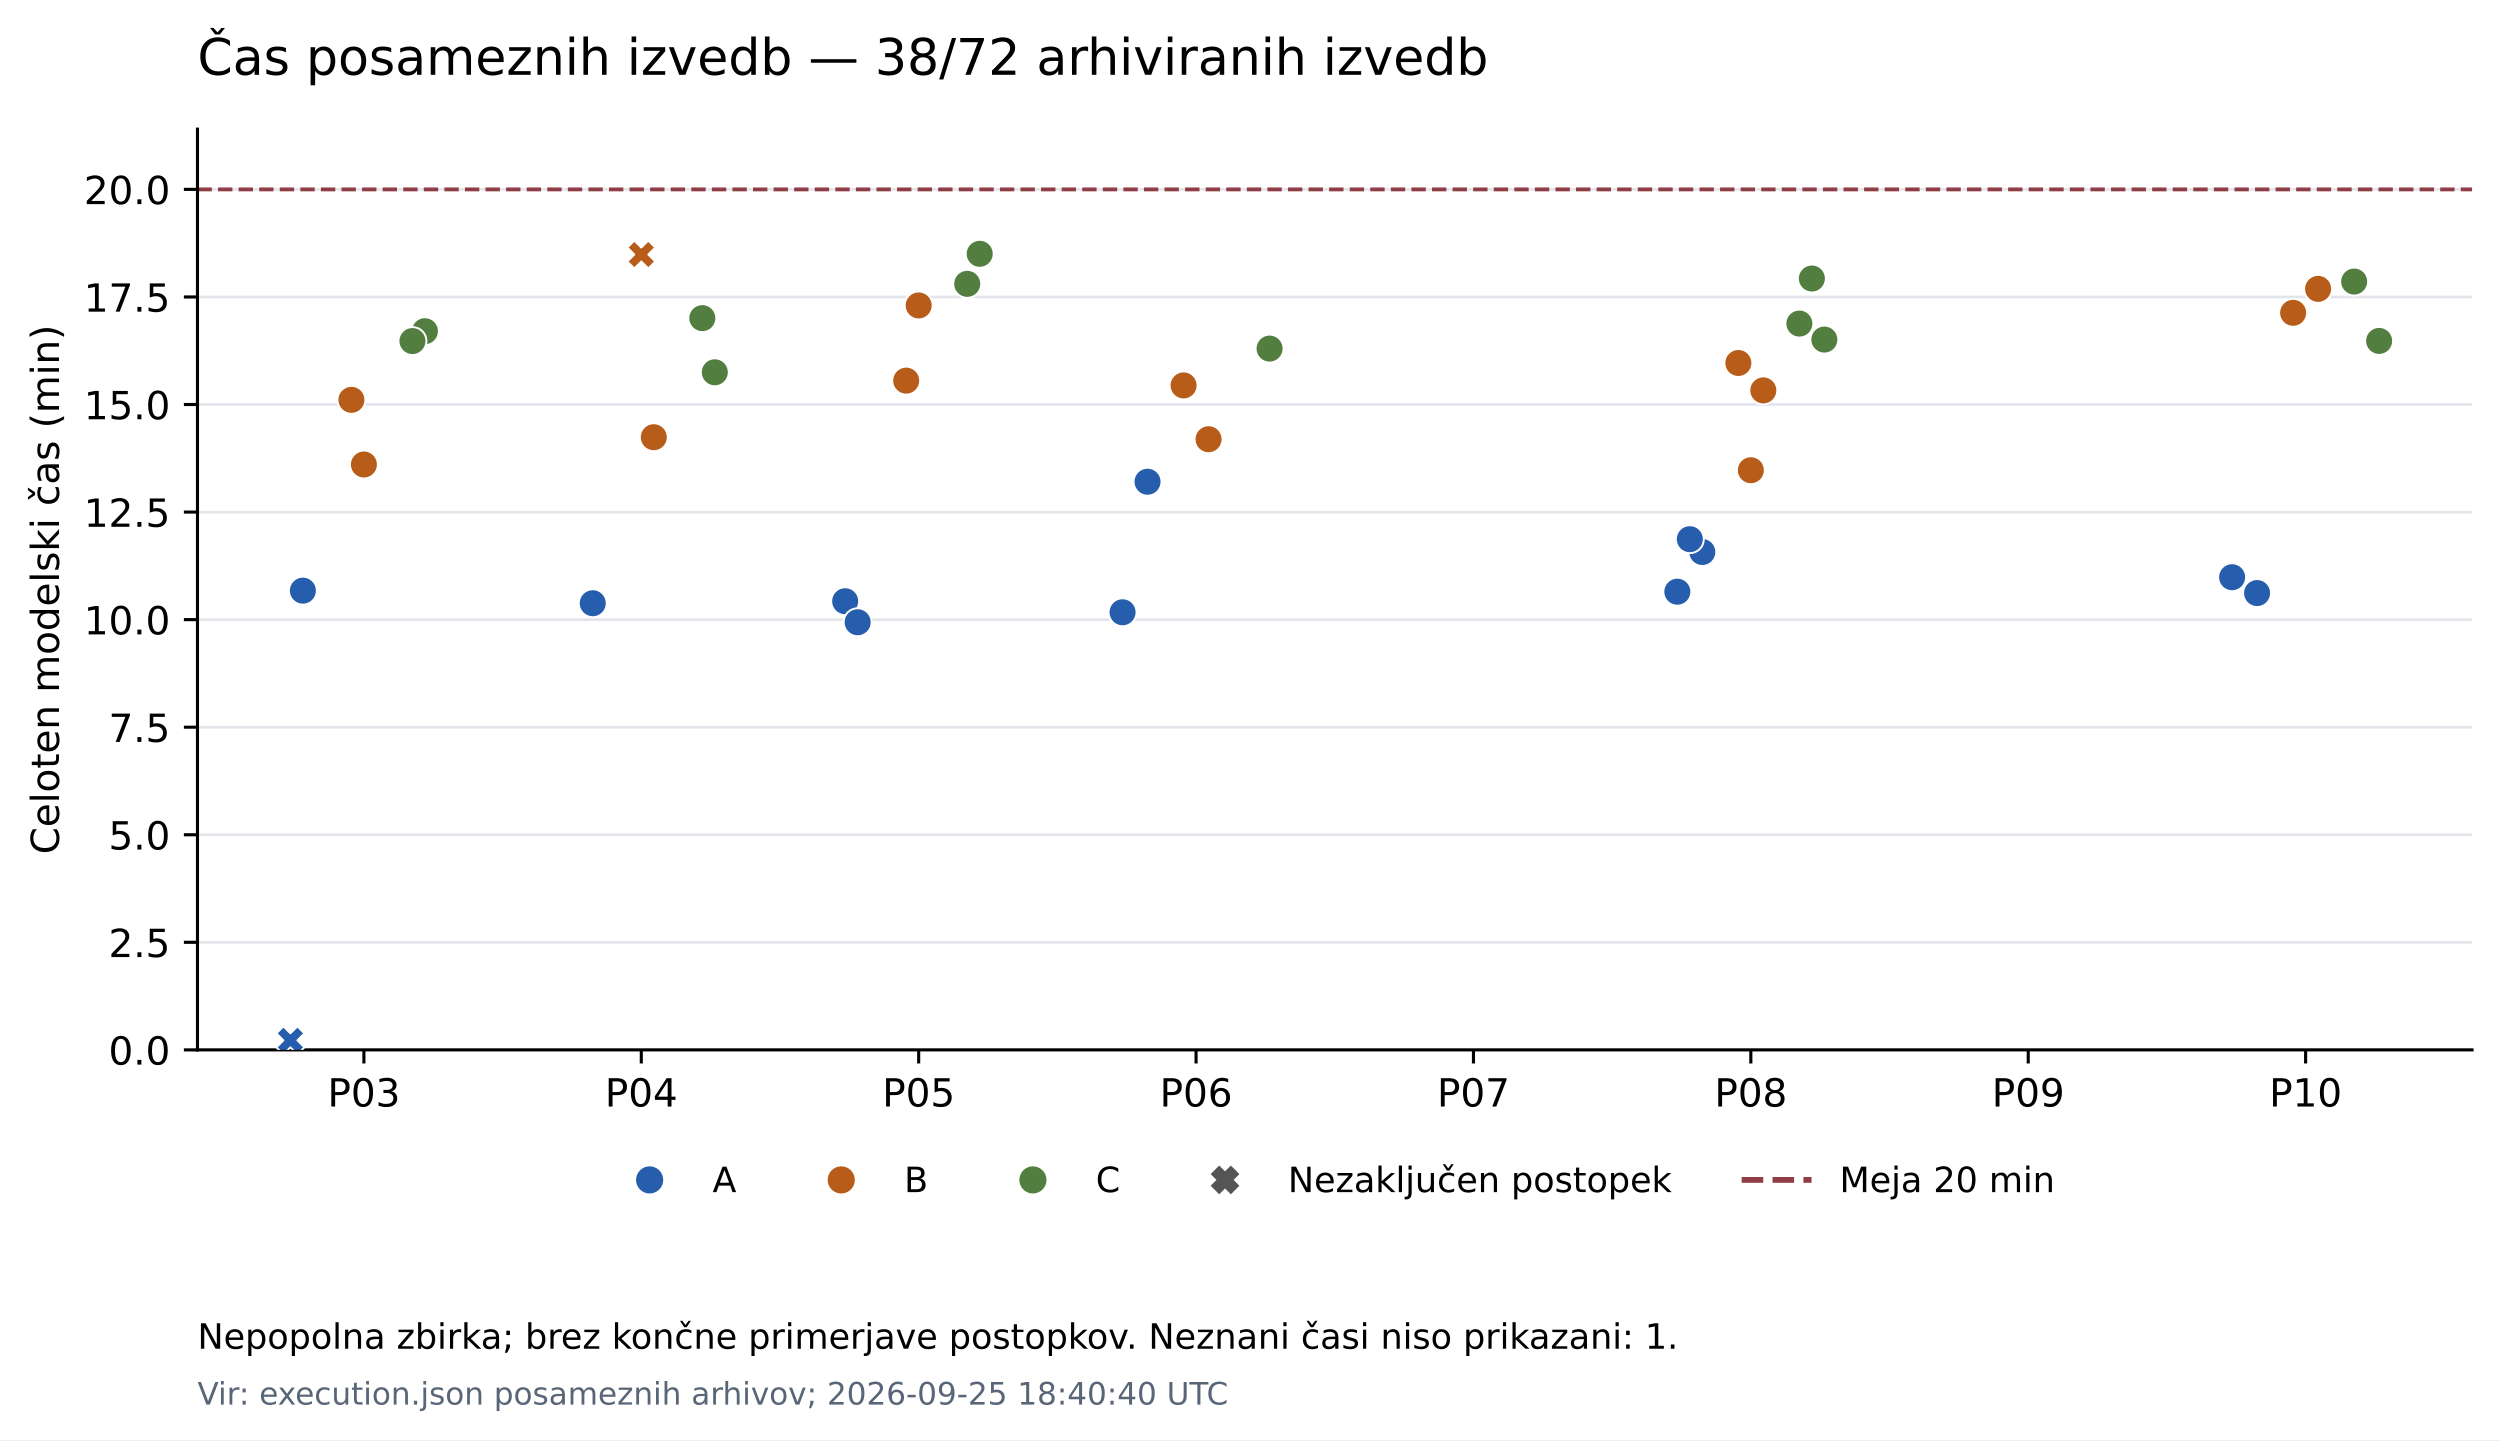
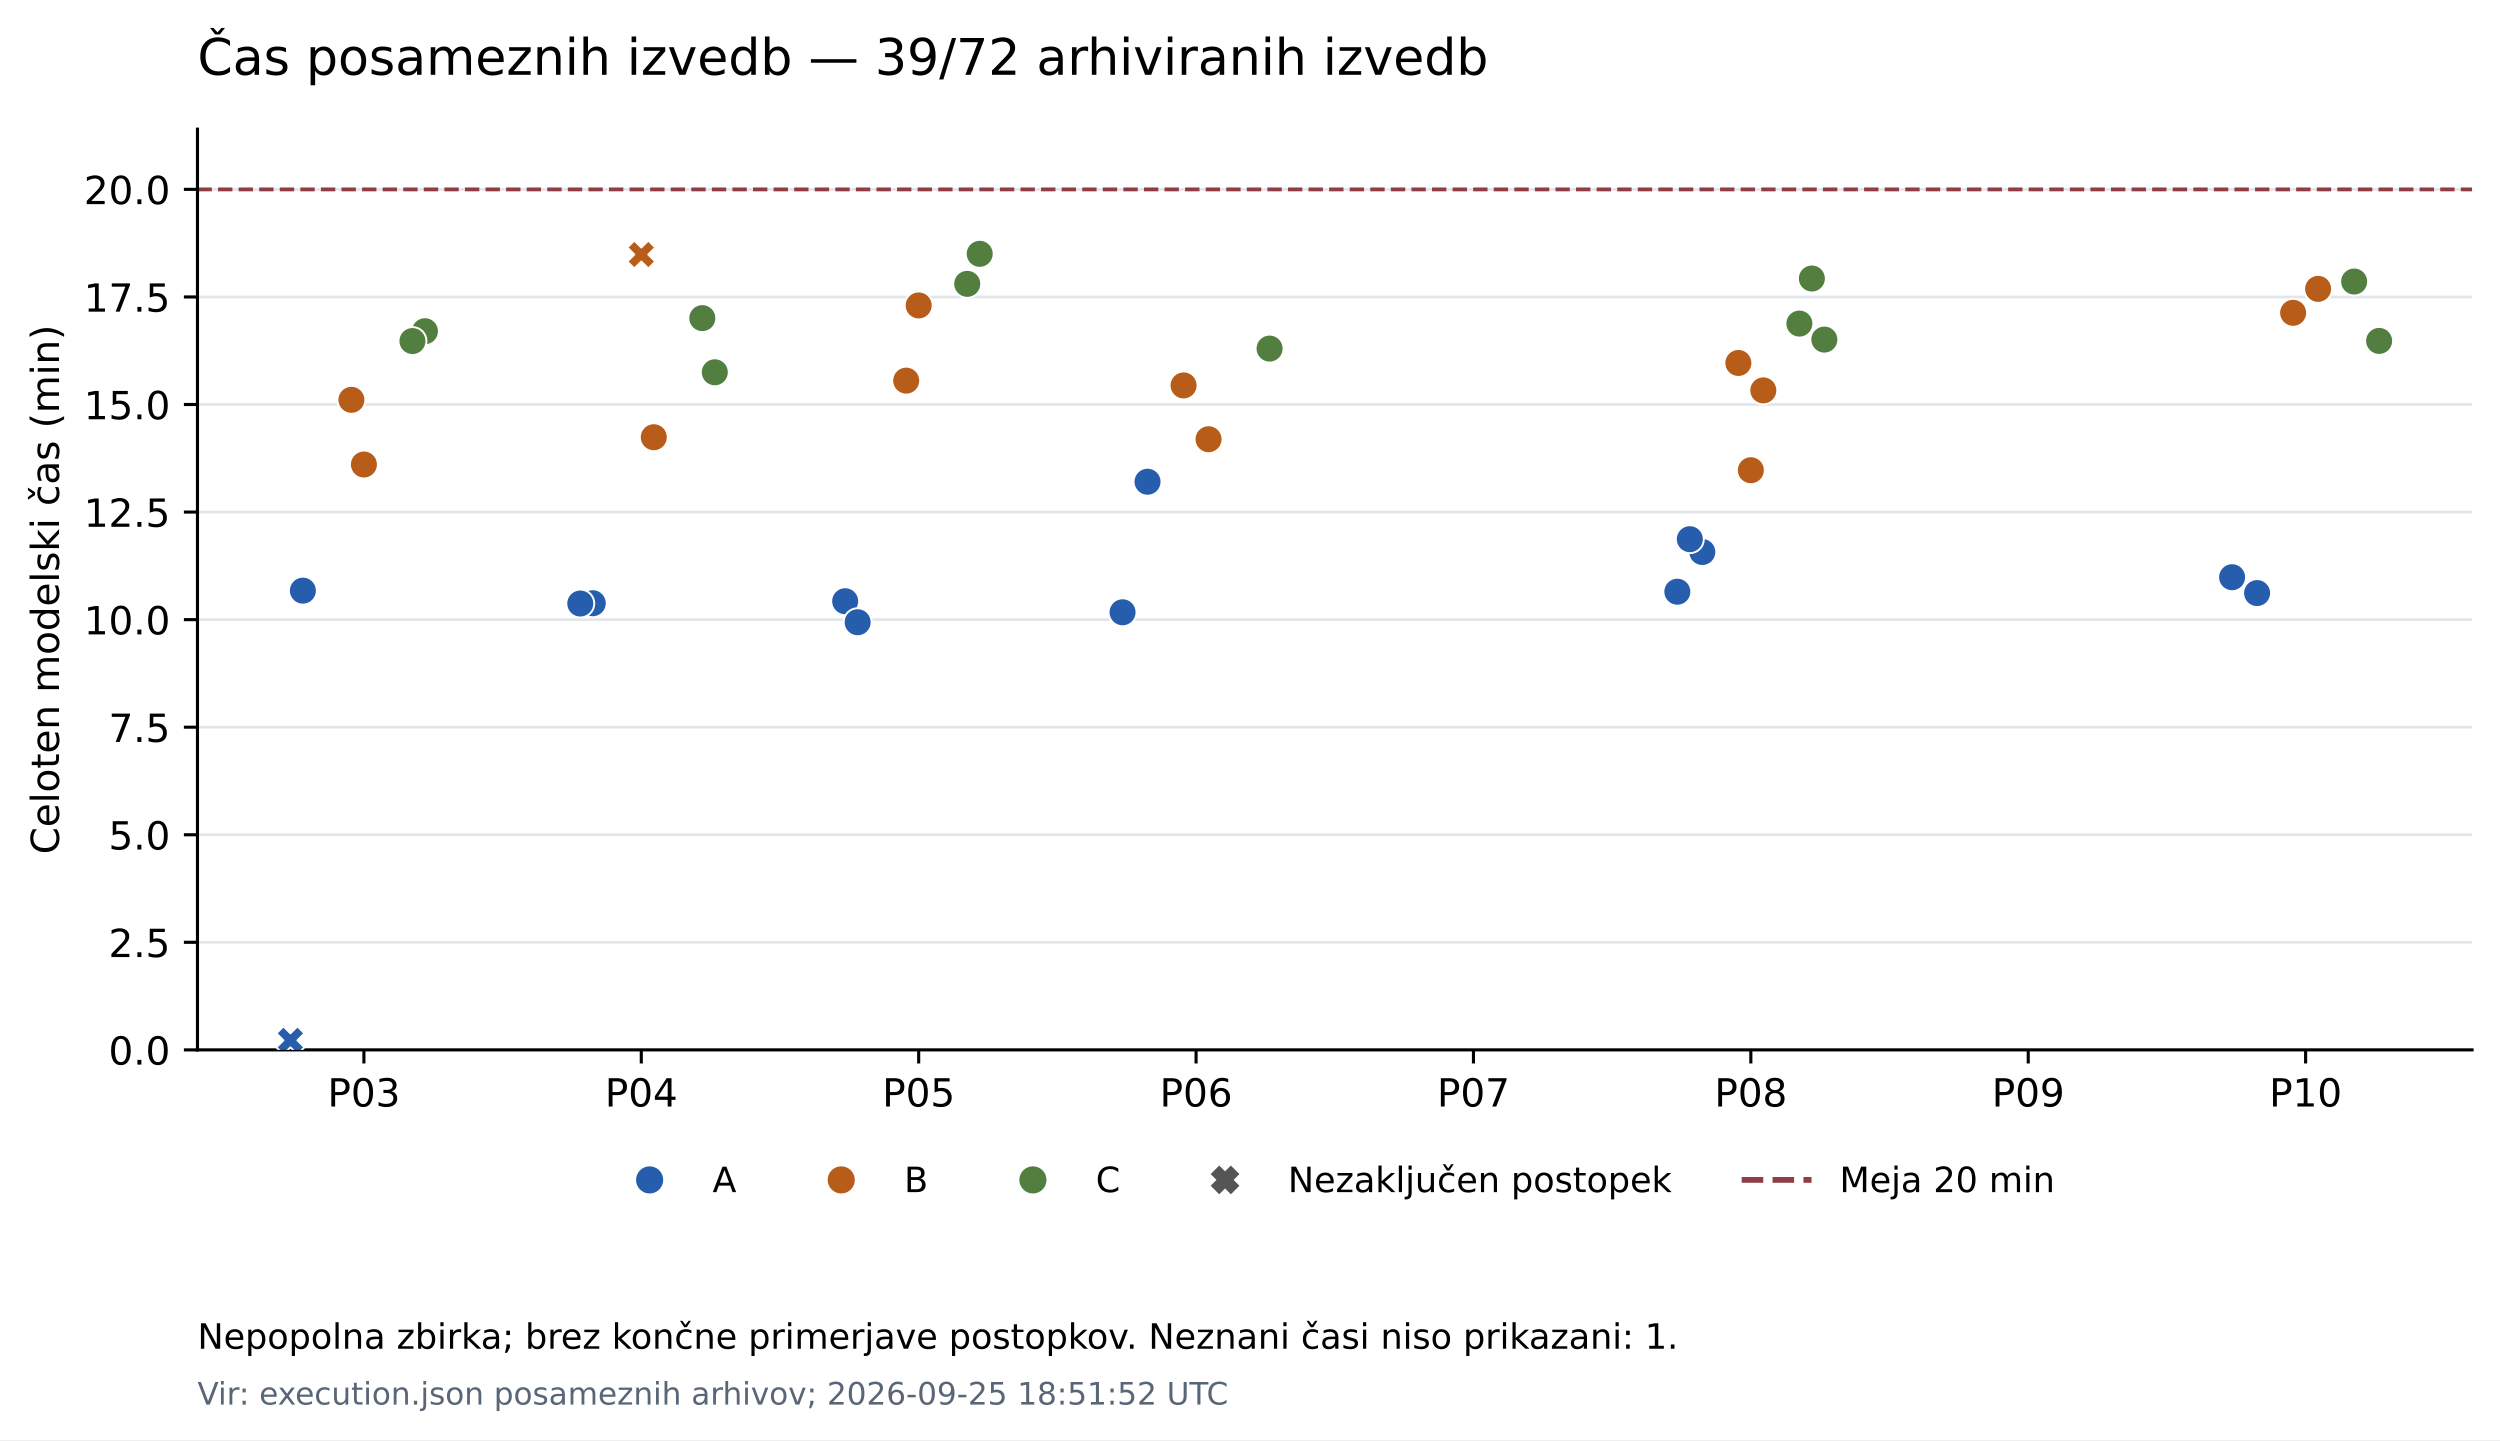
<svg xmlns="http://www.w3.org/2000/svg" xmlns:xlink="http://www.w3.org/1999/xlink" width="643.966pt" height="370.926pt" viewBox="0 0 643.966 370.926" version="1.1">
  <defs>
    <style type="text/css">*{stroke-linejoin: round; stroke-linecap: butt}</style>
  </defs>
  <g id="figure_1">
    <g id="patch_1">
      <path d="M 0 370.926  L 643.966 370.926  L 643.966 0  L 0 0  z " style="fill: #ffffff" />
    </g>
    <g id="axes_1">
      <g id="patch_2">
        <path d="M 50.866 270.436  L 636.766 270.436  L 636.766 33.268  L 50.866 33.268  z " style="fill: #ffffff" />
      </g>
      <g id="matplotlib.axis_1">
        <g id="xtick_1">
          <g id="line2d_1">
            <defs>
-               <path id="m8cf7be3040" d="M 0 0  L 0 3.5  " style="stroke: #000000; stroke-width: 0.8" />
+               <path id="m974c36cc17" d="M 0 0  L 0 3.5  " style="stroke: #000000; stroke-width: 0.8" />
            </defs>
            <g>
-               <use xlink:href="#m8cf7be3040" x="93.737" y="270.436" style="stroke: #000000; stroke-width: 0.8" />
+               <use xlink:href="#m974c36cc17" x="93.737" y="270.436" style="stroke: #000000; stroke-width: 0.8" />
            </g>
          </g>
          <g id="text_1">
            <text style="font-size: 10px; font-family: 'DejaVu Sans'; text-anchor: middle" x="93.737" y="285.033" transform="rotate(-0 93.73714 285.0333)">P03</text>
          </g>
        </g>
        <g id="xtick_2">
          <g id="line2d_2">
            <g>
-               <use xlink:href="#m8cf7be3040" x="165.188" y="270.436" style="stroke: #000000; stroke-width: 0.8" />
+               <use xlink:href="#m974c36cc17" x="165.188" y="270.436" style="stroke: #000000; stroke-width: 0.8" />
            </g>
          </g>
          <g id="text_2">
            <text style="font-size: 10px; font-family: 'DejaVu Sans'; text-anchor: middle" x="165.188" y="285.033" transform="rotate(-0 165.1884 285.0333)">P04</text>
          </g>
        </g>
        <g id="xtick_3">
          <g id="line2d_3">
            <g>
-               <use xlink:href="#m8cf7be3040" x="236.64" y="270.436" style="stroke: #000000; stroke-width: 0.8" />
+               <use xlink:href="#m974c36cc17" x="236.64" y="270.436" style="stroke: #000000; stroke-width: 0.8" />
            </g>
          </g>
          <g id="text_3">
            <text style="font-size: 10px; font-family: 'DejaVu Sans'; text-anchor: middle" x="236.64" y="285.033" transform="rotate(-0 236.6396 285.0333)">P05</text>
          </g>
        </g>
        <g id="xtick_4">
          <g id="line2d_4">
            <g>
-               <use xlink:href="#m8cf7be3040" x="308.091" y="270.436" style="stroke: #000000; stroke-width: 0.8" />
+               <use xlink:href="#m974c36cc17" x="308.091" y="270.436" style="stroke: #000000; stroke-width: 0.8" />
            </g>
          </g>
          <g id="text_4">
            <text style="font-size: 10px; font-family: 'DejaVu Sans'; text-anchor: middle" x="308.091" y="285.033" transform="rotate(-0 308.0908 285.0333)">P06</text>
          </g>
        </g>
        <g id="xtick_5">
          <g id="line2d_5">
            <g>
-               <use xlink:href="#m8cf7be3040" x="379.542" y="270.436" style="stroke: #000000; stroke-width: 0.8" />
+               <use xlink:href="#m974c36cc17" x="379.542" y="270.436" style="stroke: #000000; stroke-width: 0.8" />
            </g>
          </g>
          <g id="text_5">
            <text style="font-size: 10px; font-family: 'DejaVu Sans'; text-anchor: middle" x="379.542" y="285.033" transform="rotate(-0 379.542 285.0333)">P07</text>
          </g>
        </g>
        <g id="xtick_6">
          <g id="line2d_6">
            <g>
-               <use xlink:href="#m8cf7be3040" x="450.993" y="270.436" style="stroke: #000000; stroke-width: 0.8" />
+               <use xlink:href="#m974c36cc17" x="450.993" y="270.436" style="stroke: #000000; stroke-width: 0.8" />
            </g>
          </g>
          <g id="text_6">
            <text style="font-size: 10px; font-family: 'DejaVu Sans'; text-anchor: middle" x="450.993" y="285.033" transform="rotate(-0 450.9932 285.0333)">P08</text>
          </g>
        </g>
        <g id="xtick_7">
          <g id="line2d_7">
            <g>
-               <use xlink:href="#m8cf7be3040" x="522.444" y="270.436" style="stroke: #000000; stroke-width: 0.8" />
+               <use xlink:href="#m974c36cc17" x="522.444" y="270.436" style="stroke: #000000; stroke-width: 0.8" />
            </g>
          </g>
          <g id="text_7">
            <text style="font-size: 10px; font-family: 'DejaVu Sans'; text-anchor: middle" x="522.444" y="285.033" transform="rotate(-0 522.4445 285.0333)">P09</text>
          </g>
        </g>
        <g id="xtick_8">
          <g id="line2d_8">
            <g>
-               <use xlink:href="#m8cf7be3040" x="593.896" y="270.436" style="stroke: #000000; stroke-width: 0.8" />
+               <use xlink:href="#m974c36cc17" x="593.896" y="270.436" style="stroke: #000000; stroke-width: 0.8" />
            </g>
          </g>
          <g id="text_8">
            <text style="font-size: 10px; font-family: 'DejaVu Sans'; text-anchor: middle" x="593.896" y="285.033" transform="rotate(-0 593.8957 285.0333)">P10</text>
          </g>
        </g>
      </g>
      <g id="matplotlib.axis_2">
        <g id="ytick_1">
          <g id="line2d_9">
-             <path d="M 50.866 270.436  L 636.766 270.436  " clip-path="url(#pbc1fdbdbd7)" style="fill: none; stroke: #e2e5ea; stroke-width: 0.7; stroke-linecap: square" />
+             <path d="M 50.866 270.436  L 636.766 270.436  " clip-path="url(#p455be8360e)" style="fill: none; stroke: #e2e5ea; stroke-width: 0.7; stroke-linecap: square" />
          </g>
          <g id="line2d_10">
            <defs>
-               <path id="m1c2bb1adb3" d="M 0 0  L -3.5 0  " style="stroke: #000000; stroke-width: 0.8" />
+               <path id="mcba2c2a866" d="M 0 0  L -3.5 0  " style="stroke: #000000; stroke-width: 0.8" />
            </defs>
            <g>
-               <use xlink:href="#m1c2bb1adb3" x="50.866" y="270.436" style="stroke: #000000; stroke-width: 0.8" />
+               <use xlink:href="#mcba2c2a866" x="50.866" y="270.436" style="stroke: #000000; stroke-width: 0.8" />
            </g>
          </g>
          <g id="text_9">
            <text style="font-size: 10px; font-family: 'DejaVu Sans'; text-anchor: end" x="43.866" y="274.234" transform="rotate(-0 43.86641 274.2345)">0.0</text>
          </g>
        </g>
        <g id="ytick_2">
          <g id="line2d_11">
-             <path d="M 50.866 242.729  L 636.766 242.729  " clip-path="url(#pbc1fdbdbd7)" style="fill: none; stroke: #e2e5ea; stroke-width: 0.7; stroke-linecap: square" />
+             <path d="M 50.866 242.729  L 636.766 242.729  " clip-path="url(#p455be8360e)" style="fill: none; stroke: #e2e5ea; stroke-width: 0.7; stroke-linecap: square" />
          </g>
          <g id="line2d_12">
            <g>
-               <use xlink:href="#m1c2bb1adb3" x="50.866" y="242.729" style="stroke: #000000; stroke-width: 0.8" />
+               <use xlink:href="#mcba2c2a866" x="50.866" y="242.729" style="stroke: #000000; stroke-width: 0.8" />
            </g>
          </g>
          <g id="text_10">
            <text style="font-size: 10px; font-family: 'DejaVu Sans'; text-anchor: end" x="43.866" y="246.528" transform="rotate(-0 43.86641 246.5279)">2.5</text>
          </g>
        </g>
        <g id="ytick_3">
          <g id="line2d_13">
-             <path d="M 50.866 215.023  L 636.766 215.023  " clip-path="url(#pbc1fdbdbd7)" style="fill: none; stroke: #e2e5ea; stroke-width: 0.7; stroke-linecap: square" />
+             <path d="M 50.866 215.023  L 636.766 215.023  " clip-path="url(#p455be8360e)" style="fill: none; stroke: #e2e5ea; stroke-width: 0.7; stroke-linecap: square" />
          </g>
          <g id="line2d_14">
            <g>
-               <use xlink:href="#m1c2bb1adb3" x="50.866" y="215.023" style="stroke: #000000; stroke-width: 0.8" />
+               <use xlink:href="#mcba2c2a866" x="50.866" y="215.023" style="stroke: #000000; stroke-width: 0.8" />
            </g>
          </g>
          <g id="text_11">
            <text style="font-size: 10px; font-family: 'DejaVu Sans'; text-anchor: end" x="43.866" y="218.821" transform="rotate(-0 43.86641 218.8214)">5.0</text>
          </g>
        </g>
        <g id="ytick_4">
          <g id="line2d_15">
-             <path d="M 50.866 187.316  L 636.766 187.316  " clip-path="url(#pbc1fdbdbd7)" style="fill: none; stroke: #e2e5ea; stroke-width: 0.7; stroke-linecap: square" />
+             <path d="M 50.866 187.316  L 636.766 187.316  " clip-path="url(#p455be8360e)" style="fill: none; stroke: #e2e5ea; stroke-width: 0.7; stroke-linecap: square" />
          </g>
          <g id="line2d_16">
            <g>
-               <use xlink:href="#m1c2bb1adb3" x="50.866" y="187.316" style="stroke: #000000; stroke-width: 0.8" />
+               <use xlink:href="#mcba2c2a866" x="50.866" y="187.316" style="stroke: #000000; stroke-width: 0.8" />
            </g>
          </g>
          <g id="text_12">
            <text style="font-size: 10px; font-family: 'DejaVu Sans'; text-anchor: end" x="43.866" y="191.115" transform="rotate(-0 43.86641 191.1149)">7.5</text>
          </g>
        </g>
        <g id="ytick_5">
          <g id="line2d_17">
-             <path d="M 50.866 159.609  L 636.766 159.609  " clip-path="url(#pbc1fdbdbd7)" style="fill: none; stroke: #e2e5ea; stroke-width: 0.7; stroke-linecap: square" />
+             <path d="M 50.866 159.609  L 636.766 159.609  " clip-path="url(#p455be8360e)" style="fill: none; stroke: #e2e5ea; stroke-width: 0.7; stroke-linecap: square" />
          </g>
          <g id="line2d_18">
            <g>
-               <use xlink:href="#m1c2bb1adb3" x="50.866" y="159.609" style="stroke: #000000; stroke-width: 0.8" />
+               <use xlink:href="#mcba2c2a866" x="50.866" y="159.609" style="stroke: #000000; stroke-width: 0.8" />
            </g>
          </g>
          <g id="text_13">
            <text style="font-size: 10px; font-family: 'DejaVu Sans'; text-anchor: end" x="43.866" y="163.408" transform="rotate(-0 43.86641 163.4083)">10.0</text>
          </g>
        </g>
        <g id="ytick_6">
          <g id="line2d_19">
-             <path d="M 50.866 131.903  L 636.766 131.903  " clip-path="url(#pbc1fdbdbd7)" style="fill: none; stroke: #e2e5ea; stroke-width: 0.7; stroke-linecap: square" />
+             <path d="M 50.866 131.903  L 636.766 131.903  " clip-path="url(#p455be8360e)" style="fill: none; stroke: #e2e5ea; stroke-width: 0.7; stroke-linecap: square" />
          </g>
          <g id="line2d_20">
            <g>
-               <use xlink:href="#m1c2bb1adb3" x="50.866" y="131.903" style="stroke: #000000; stroke-width: 0.8" />
+               <use xlink:href="#mcba2c2a866" x="50.866" y="131.903" style="stroke: #000000; stroke-width: 0.8" />
            </g>
          </g>
          <g id="text_14">
            <text style="font-size: 10px; font-family: 'DejaVu Sans'; text-anchor: end" x="43.866" y="135.702" transform="rotate(-0 43.86641 135.7018)">12.5</text>
          </g>
        </g>
        <g id="ytick_7">
          <g id="line2d_21">
-             <path d="M 50.866 104.196  L 636.766 104.196  " clip-path="url(#pbc1fdbdbd7)" style="fill: none; stroke: #e2e5ea; stroke-width: 0.7; stroke-linecap: square" />
+             <path d="M 50.866 104.196  L 636.766 104.196  " clip-path="url(#p455be8360e)" style="fill: none; stroke: #e2e5ea; stroke-width: 0.7; stroke-linecap: square" />
          </g>
          <g id="line2d_22">
            <g>
-               <use xlink:href="#m1c2bb1adb3" x="50.866" y="104.196" style="stroke: #000000; stroke-width: 0.8" />
+               <use xlink:href="#mcba2c2a866" x="50.866" y="104.196" style="stroke: #000000; stroke-width: 0.8" />
            </g>
          </g>
          <g id="text_15">
            <text style="font-size: 10px; font-family: 'DejaVu Sans'; text-anchor: end" x="43.866" y="107.995" transform="rotate(-0 43.86641 107.9952)">15.0</text>
          </g>
        </g>
        <g id="ytick_8">
          <g id="line2d_23">
-             <path d="M 50.866 76.49  L 636.766 76.49  " clip-path="url(#pbc1fdbdbd7)" style="fill: none; stroke: #e2e5ea; stroke-width: 0.7; stroke-linecap: square" />
+             <path d="M 50.866 76.49  L 636.766 76.49  " clip-path="url(#p455be8360e)" style="fill: none; stroke: #e2e5ea; stroke-width: 0.7; stroke-linecap: square" />
          </g>
          <g id="line2d_24">
            <g>
-               <use xlink:href="#m1c2bb1adb3" x="50.866" y="76.49" style="stroke: #000000; stroke-width: 0.8" />
+               <use xlink:href="#mcba2c2a866" x="50.866" y="76.49" style="stroke: #000000; stroke-width: 0.8" />
            </g>
          </g>
          <g id="text_16">
            <text style="font-size: 10px; font-family: 'DejaVu Sans'; text-anchor: end" x="43.866" y="80.289" transform="rotate(-0 43.86641 80.28869)">17.5</text>
          </g>
        </g>
        <g id="ytick_9">
          <g id="line2d_25">
-             <path d="M 50.866 48.783  L 636.766 48.783  " clip-path="url(#pbc1fdbdbd7)" style="fill: none; stroke: #e2e5ea; stroke-width: 0.7; stroke-linecap: square" />
+             <path d="M 50.866 48.783  L 636.766 48.783  " clip-path="url(#p455be8360e)" style="fill: none; stroke: #e2e5ea; stroke-width: 0.7; stroke-linecap: square" />
          </g>
          <g id="line2d_26">
            <g>
-               <use xlink:href="#m1c2bb1adb3" x="50.866" y="48.783" style="stroke: #000000; stroke-width: 0.8" />
+               <use xlink:href="#mcba2c2a866" x="50.866" y="48.783" style="stroke: #000000; stroke-width: 0.8" />
            </g>
          </g>
          <g id="text_17">
            <text style="font-size: 10px; font-family: 'DejaVu Sans'; text-anchor: end" x="43.866" y="52.582" transform="rotate(-0 43.86641 52.58215)">20.0</text>
          </g>
        </g>
        <g id="text_18">
          <text style="font-size: 10px; font-family: 'DejaVu Sans'; text-anchor: middle" x="15.198" y="151.852" transform="rotate(-90 15.19844 151.8517)">Celoten modelski čas (min)</text>
        </g>
      </g>
      <g id="line2d_27">
-         <path d="M 50.866 48.783  L 636.766 48.783  " clip-path="url(#pbc1fdbdbd7)" style="fill: none; stroke-dasharray: 3.7,1.6; stroke-dashoffset: 0; stroke: #8e3e44" />
+         <path d="M 50.866 48.783  L 636.766 48.783  " clip-path="url(#p455be8360e)" style="fill: none; stroke-dasharray: 3.7,1.6; stroke-dashoffset: 0; stroke: #8e3e44" />
      </g>
      <g id="patch_3">
        <path d="M 50.866 270.436  L 50.866 33.268  " style="fill: none; stroke: #000000; stroke-width: 0.8; stroke-linejoin: miter; stroke-linecap: square" />
      </g>
      <g id="patch_4">
        <path d="M 50.866 270.436  L 636.766 270.436  " style="fill: none; stroke: #000000; stroke-width: 0.8; stroke-linejoin: miter; stroke-linecap: square" />
      </g>
      <g id="PathCollection_1">
        <defs>
-           <path id="mef37266e5b" d="M 0 3.606  C 0.956 3.606 1.873 3.226 2.55 2.55  C 3.226 1.873 3.606 0.956 3.606 0  C 3.606 -0.956 3.226 -1.873 2.55 -2.55  C 1.873 -3.226 0.956 -3.606 0 -3.606  C -0.956 -3.606 -1.873 -3.226 -2.55 -2.55  C -3.226 -1.873 -3.606 -0.956 -3.606 0  C -3.606 0.956 -3.226 1.873 -2.55 2.55  C -1.873 3.226 -0.956 3.606 0 3.606  z " style="stroke: #ffffff; stroke-width: 0.5" />
+           <path id="md7a5018b08" d="M 0 3.606  C 0.956 3.606 1.873 3.226 2.55 2.55  C 3.226 1.873 3.606 0.956 3.606 0  C 3.606 -0.956 3.226 -1.873 2.55 -2.55  C 1.873 -3.226 0.956 -3.606 0 -3.606  C -0.956 -3.606 -1.873 -3.226 -2.55 -2.55  C -3.226 -1.873 -3.606 -0.956 -3.606 0  C -3.606 0.956 -3.226 1.873 -2.55 2.55  C -1.873 3.226 -0.956 3.606 0 3.606  z " style="stroke: #ffffff; stroke-width: 0.5" />
        </defs>
-         <g clip-path="url(#pbc1fdbdbd7)">
-           <use xlink:href="#mef37266e5b" x="217.705" y="154.869" style="fill: #275dad; stroke: #ffffff; stroke-width: 0.5" />
+         <g clip-path="url(#p455be8360e)">
+           <use xlink:href="#md7a5018b08" x="217.705" y="154.869" style="fill: #275dad; stroke: #ffffff; stroke-width: 0.5" />
        </g>
      </g>
      <g id="PathCollection_2">
        <defs>
-           <path id="m444fd9a1d5" d="M 0 3.606  C 0.956 3.606 1.873 3.226 2.55 2.55  C 3.226 1.873 3.606 0.956 3.606 0  C 3.606 -0.956 3.226 -1.873 2.55 -2.55  C 1.873 -3.226 0.956 -3.606 0 -3.606  C -0.956 -3.606 -1.873 -3.226 -2.55 -2.55  C -3.226 -1.873 -3.606 -0.956 -3.606 0  C -3.606 0.956 -3.226 1.873 -2.55 2.55  C -1.873 3.226 -0.956 3.606 0 3.606  z " style="stroke: #ffffff; stroke-width: 0.5" />
+           <path id="mfeac238460" d="M 0 3.606  C 0.956 3.606 1.873 3.226 2.55 2.55  C 3.226 1.873 3.606 0.956 3.606 0  C 3.606 -0.956 3.226 -1.873 2.55 -2.55  C 1.873 -3.226 0.956 -3.606 0 -3.606  C -0.956 -3.606 -1.873 -3.226 -2.55 -2.55  C -3.226 -1.873 -3.606 -0.956 -3.606 0  C -3.606 0.956 -3.226 1.873 -2.55 2.55  C -1.873 3.226 -0.956 3.606 0 3.606  z " style="stroke: #ffffff; stroke-width: 0.5" />
        </defs>
-         <g clip-path="url(#pbc1fdbdbd7)">
-           <use xlink:href="#m444fd9a1d5" x="233.424" y="98.046" style="fill: #b85d19; stroke: #ffffff; stroke-width: 0.5" />
+         <g clip-path="url(#p455be8360e)">
+           <use xlink:href="#mfeac238460" x="233.424" y="98.046" style="fill: #b85d19; stroke: #ffffff; stroke-width: 0.5" />
        </g>
      </g>
      <g id="PathCollection_3">
        <defs>
-           <path id="m2027f67870" d="M 0 3.606  C 0.956 3.606 1.873 3.226 2.55 2.55  C 3.226 1.873 3.606 0.956 3.606 0  C 3.606 -0.956 3.226 -1.873 2.55 -2.55  C 1.873 -3.226 0.956 -3.606 0 -3.606  C -0.956 -3.606 -1.873 -3.226 -2.55 -2.55  C -3.226 -1.873 -3.606 -0.956 -3.606 0  C -3.606 0.956 -3.226 1.873 -2.55 2.55  C -1.873 3.226 -0.956 3.606 0 3.606  z " style="stroke: #ffffff; stroke-width: 0.5" />
+           <path id="ma2cf6dd039" d="M 0 3.606  C 0.956 3.606 1.873 3.226 2.55 2.55  C 3.226 1.873 3.606 0.956 3.606 0  C 3.606 -0.956 3.226 -1.873 2.55 -2.55  C 1.873 -3.226 0.956 -3.606 0 -3.606  C -0.956 -3.606 -1.873 -3.226 -2.55 -2.55  C -3.226 -1.873 -3.606 -0.956 -3.606 0  C -3.606 0.956 -3.226 1.873 -2.55 2.55  C -1.873 3.226 -0.956 3.606 0 3.606  z " style="stroke: #ffffff; stroke-width: 0.5" />
        </defs>
-         <g clip-path="url(#pbc1fdbdbd7)">
-           <use xlink:href="#m2027f67870" x="249.144" y="73.116" style="fill: #527e40; stroke: #ffffff; stroke-width: 0.5" />
+         <g clip-path="url(#p455be8360e)">
+           <use xlink:href="#ma2cf6dd039" x="249.144" y="73.116" style="fill: #527e40; stroke: #ffffff; stroke-width: 0.5" />
        </g>
      </g>
      <g id="PathCollection_4">
-         <g clip-path="url(#pbc1fdbdbd7)">
-           <use xlink:href="#mef37266e5b" x="574.961" y="148.685" style="fill: #275dad; stroke: #ffffff; stroke-width: 0.5" />
+         <g clip-path="url(#p455be8360e)">
+           <use xlink:href="#md7a5018b08" x="574.961" y="148.685" style="fill: #275dad; stroke: #ffffff; stroke-width: 0.5" />
        </g>
      </g>
      <g id="PathCollection_5">
-         <g clip-path="url(#pbc1fdbdbd7)">
-           <use xlink:href="#m2027f67870" x="606.4" y="72.522" style="fill: #527e40; stroke: #ffffff; stroke-width: 0.5" />
+         <g clip-path="url(#p455be8360e)">
+           <use xlink:href="#ma2cf6dd039" x="606.4" y="72.522" style="fill: #527e40; stroke: #ffffff; stroke-width: 0.5" />
        </g>
      </g>
      <g id="PathCollection_6">
-         <g clip-path="url(#pbc1fdbdbd7)">
-           <use xlink:href="#m444fd9a1d5" x="590.68" y="80.573" style="fill: #b85d19; stroke: #ffffff; stroke-width: 0.5" />
+         <g clip-path="url(#p455be8360e)">
+           <use xlink:href="#mfeac238460" x="590.68" y="80.573" style="fill: #b85d19; stroke: #ffffff; stroke-width: 0.5" />
        </g>
      </g>
      <g id="PathCollection_7">
-         <g clip-path="url(#pbc1fdbdbd7)">
-           <use xlink:href="#mef37266e5b" x="289.156" y="157.714" style="fill: #275dad; stroke: #ffffff; stroke-width: 0.5" />
+         <g clip-path="url(#p455be8360e)">
+           <use xlink:href="#md7a5018b08" x="289.156" y="157.714" style="fill: #275dad; stroke: #ffffff; stroke-width: 0.5" />
        </g>
      </g>
      <g id="PathCollection_8">
-         <g clip-path="url(#pbc1fdbdbd7)">
-           <use xlink:href="#m444fd9a1d5" x="304.875" y="99.278" style="fill: #b85d19; stroke: #ffffff; stroke-width: 0.5" />
+         <g clip-path="url(#p455be8360e)">
+           <use xlink:href="#mfeac238460" x="304.875" y="99.278" style="fill: #b85d19; stroke: #ffffff; stroke-width: 0.5" />
        </g>
      </g>
      <g id="PathCollection_9">
-         <g clip-path="url(#pbc1fdbdbd7)">
-           <use xlink:href="#mef37266e5b" x="432.059" y="152.417" style="fill: #275dad; stroke: #ffffff; stroke-width: 0.5" />
+         <g clip-path="url(#p455be8360e)">
+           <use xlink:href="#md7a5018b08" x="432.059" y="152.417" style="fill: #275dad; stroke: #ffffff; stroke-width: 0.5" />
        </g>
      </g>
      <g id="PathCollection_10">
-         <g clip-path="url(#pbc1fdbdbd7)">
-           <use xlink:href="#m2027f67870" x="463.497" y="83.352" style="fill: #527e40; stroke: #ffffff; stroke-width: 0.5" />
+         <g clip-path="url(#p455be8360e)">
+           <use xlink:href="#ma2cf6dd039" x="463.497" y="83.352" style="fill: #527e40; stroke: #ffffff; stroke-width: 0.5" />
        </g>
      </g>
      <g id="PathCollection_11">
-         <g clip-path="url(#pbc1fdbdbd7)">
-           <use xlink:href="#m444fd9a1d5" x="447.778" y="93.498" style="fill: #b85d19; stroke: #ffffff; stroke-width: 0.5" />
+         <g clip-path="url(#p455be8360e)">
+           <use xlink:href="#mfeac238460" x="447.778" y="93.498" style="fill: #b85d19; stroke: #ffffff; stroke-width: 0.5" />
        </g>
      </g>
      <g id="PathCollection_12">
-         <g clip-path="url(#pbc1fdbdbd7)">
-           <use xlink:href="#m444fd9a1d5" x="93.737" y="119.651" style="fill: #b85d19; stroke: #ffffff; stroke-width: 0.5" />
+         <g clip-path="url(#p455be8360e)">
+           <use xlink:href="#mfeac238460" x="93.737" y="119.651" style="fill: #b85d19; stroke: #ffffff; stroke-width: 0.5" />
        </g>
      </g>
      <g id="PathCollection_13">
-         <g clip-path="url(#pbc1fdbdbd7)">
-           <use xlink:href="#m2027f67870" x="109.456" y="85.315" style="fill: #527e40; stroke: #ffffff; stroke-width: 0.5" />
+         <g clip-path="url(#p455be8360e)">
+           <use xlink:href="#ma2cf6dd039" x="109.456" y="85.315" style="fill: #527e40; stroke: #ffffff; stroke-width: 0.5" />
        </g>
      </g>
      <g id="PathCollection_14">
-         <g clip-path="url(#pbc1fdbdbd7)">
-           <use xlink:href="#mef37266e5b" x="78.018" y="152.143" style="fill: #275dad; stroke: #ffffff; stroke-width: 0.5" />
+         <g clip-path="url(#p455be8360e)">
+           <use xlink:href="#md7a5018b08" x="78.018" y="152.143" style="fill: #275dad; stroke: #ffffff; stroke-width: 0.5" />
        </g>
      </g>
      <g id="PathCollection_15">
-         <g clip-path="url(#pbc1fdbdbd7)">
-           <use xlink:href="#m444fd9a1d5" x="311.306" y="113.139" style="fill: #b85d19; stroke: #ffffff; stroke-width: 0.5" />
+         <g clip-path="url(#p455be8360e)">
+           <use xlink:href="#mfeac238460" x="311.306" y="113.139" style="fill: #b85d19; stroke: #ffffff; stroke-width: 0.5" />
        </g>
      </g>
      <g id="PathCollection_16">
-         <g clip-path="url(#pbc1fdbdbd7)">
-           <use xlink:href="#mef37266e5b" x="295.587" y="124.086" style="fill: #275dad; stroke: #ffffff; stroke-width: 0.5" />
+         <g clip-path="url(#p455be8360e)">
+           <use xlink:href="#md7a5018b08" x="295.587" y="124.086" style="fill: #275dad; stroke: #ffffff; stroke-width: 0.5" />
        </g>
      </g>
      <g id="PathCollection_17">
-         <g clip-path="url(#pbc1fdbdbd7)">
-           <use xlink:href="#m2027f67870" x="327.025" y="89.791" style="fill: #527e40; stroke: #ffffff; stroke-width: 0.5" />
+         <g clip-path="url(#p455be8360e)">
+           <use xlink:href="#ma2cf6dd039" x="327.025" y="89.791" style="fill: #527e40; stroke: #ffffff; stroke-width: 0.5" />
        </g>
      </g>
      <g id="PathCollection_18">
-         <g clip-path="url(#pbc1fdbdbd7)">
-           <use xlink:href="#m444fd9a1d5" x="168.404" y="112.622" style="fill: #b85d19; stroke: #ffffff; stroke-width: 0.5" />
+         <g clip-path="url(#p455be8360e)">
+           <use xlink:href="#mfeac238460" x="168.404" y="112.622" style="fill: #b85d19; stroke: #ffffff; stroke-width: 0.5" />
        </g>
      </g>
      <g id="PathCollection_19">
-         <g clip-path="url(#pbc1fdbdbd7)">
-           <use xlink:href="#mef37266e5b" x="152.684" y="155.382" style="fill: #275dad; stroke: #ffffff; stroke-width: 0.5" />
+         <g clip-path="url(#p455be8360e)">
+           <use xlink:href="#md7a5018b08" x="152.684" y="155.382" style="fill: #275dad; stroke: #ffffff; stroke-width: 0.5" />
        </g>
      </g>
      <g id="PathCollection_20">
-         <g clip-path="url(#pbc1fdbdbd7)">
-           <use xlink:href="#m2027f67870" x="184.123" y="95.896" style="fill: #527e40; stroke: #ffffff; stroke-width: 0.5" />
+         <g clip-path="url(#p455be8360e)">
+           <use xlink:href="#ma2cf6dd039" x="184.123" y="95.896" style="fill: #527e40; stroke: #ffffff; stroke-width: 0.5" />
        </g>
      </g>
      <g id="PathCollection_21">
-         <g clip-path="url(#pbc1fdbdbd7)">
-           <use xlink:href="#m444fd9a1d5" x="236.64" y="78.676" style="fill: #b85d19; stroke: #ffffff; stroke-width: 0.5" />
+         <g clip-path="url(#p455be8360e)">
+           <use xlink:href="#mfeac238460" x="236.64" y="78.676" style="fill: #b85d19; stroke: #ffffff; stroke-width: 0.5" />
        </g>
      </g>
      <g id="PathCollection_22">
-         <g clip-path="url(#pbc1fdbdbd7)">
-           <use xlink:href="#m2027f67870" x="252.359" y="65.379" style="fill: #527e40; stroke: #ffffff; stroke-width: 0.5" />
+         <g clip-path="url(#p455be8360e)">
+           <use xlink:href="#ma2cf6dd039" x="252.359" y="65.379" style="fill: #527e40; stroke: #ffffff; stroke-width: 0.5" />
        </g>
      </g>
      <g id="PathCollection_23">
-         <g clip-path="url(#pbc1fdbdbd7)">
-           <use xlink:href="#mef37266e5b" x="220.92" y="160.28" style="fill: #275dad; stroke: #ffffff; stroke-width: 0.5" />
+         <g clip-path="url(#p455be8360e)">
+           <use xlink:href="#md7a5018b08" x="220.92" y="160.28" style="fill: #275dad; stroke: #ffffff; stroke-width: 0.5" />
        </g>
      </g>
      <g id="PathCollection_24">
        <defs>
-           <path id="m0dcf767af2" d="M -1.803 3.606  L 0 1.803  L 1.803 3.606  L 3.606 1.803  L 1.803 0  L 3.606 -1.803  L 1.803 -3.606  L 0 -1.803  L -1.803 -3.606  L -3.606 -1.803  L -1.803 0  L -3.606 1.803  z " style="stroke: #ffffff; stroke-width: 0.5" />
+           <path id="ma98958ca90" d="M -1.803 3.606  L 0 1.803  L 1.803 3.606  L 3.606 1.803  L 1.803 0  L 3.606 -1.803  L 1.803 -3.606  L 0 -1.803  L -1.803 -3.606  L -3.606 -1.803  L -1.803 0  L -3.606 1.803  z " style="stroke: #ffffff; stroke-width: 0.5" />
        </defs>
-         <g clip-path="url(#pbc1fdbdbd7)">
-           <use xlink:href="#m0dcf767af2" x="74.803" y="267.98" style="fill: #275dad; stroke: #ffffff; stroke-width: 0.5" />
+         <g clip-path="url(#p455be8360e)">
+           <use xlink:href="#ma98958ca90" x="74.803" y="267.98" style="fill: #275dad; stroke: #ffffff; stroke-width: 0.5" />
        </g>
      </g>
      <g id="PathCollection_25">
-         <g clip-path="url(#pbc1fdbdbd7)">
-           <use xlink:href="#m444fd9a1d5" x="90.522" y="102.99" style="fill: #b85d19; stroke: #ffffff; stroke-width: 0.5" />
+         <g clip-path="url(#p455be8360e)">
+           <use xlink:href="#mfeac238460" x="90.522" y="102.99" style="fill: #b85d19; stroke: #ffffff; stroke-width: 0.5" />
        </g>
      </g>
      <g id="PathCollection_26">
-         <g clip-path="url(#pbc1fdbdbd7)">
-           <use xlink:href="#m2027f67870" x="106.241" y="87.851" style="fill: #527e40; stroke: #ffffff; stroke-width: 0.5" />
+         <g clip-path="url(#p455be8360e)">
+           <use xlink:href="#ma2cf6dd039" x="106.241" y="87.851" style="fill: #527e40; stroke: #ffffff; stroke-width: 0.5" />
        </g>
      </g>
      <g id="PathCollection_27">
-         <g clip-path="url(#pbc1fdbdbd7)">
-           <use xlink:href="#m444fd9a1d5" x="597.111" y="74.409" style="fill: #b85d19; stroke: #ffffff; stroke-width: 0.5" />
+         <g clip-path="url(#p455be8360e)">
+           <use xlink:href="#mfeac238460" x="597.111" y="74.409" style="fill: #b85d19; stroke: #ffffff; stroke-width: 0.5" />
        </g>
      </g>
      <g id="PathCollection_28">
-         <g clip-path="url(#pbc1fdbdbd7)">
-           <use xlink:href="#mef37266e5b" x="581.392" y="152.765" style="fill: #275dad; stroke: #ffffff; stroke-width: 0.5" />
+         <g clip-path="url(#p455be8360e)">
+           <use xlink:href="#md7a5018b08" x="581.392" y="152.765" style="fill: #275dad; stroke: #ffffff; stroke-width: 0.5" />
        </g>
      </g>
      <g id="PathCollection_29">
-         <g clip-path="url(#pbc1fdbdbd7)">
-           <use xlink:href="#m2027f67870" x="612.83" y="87.815" style="fill: #527e40; stroke: #ffffff; stroke-width: 0.5" />
+         <g clip-path="url(#p455be8360e)">
+           <use xlink:href="#ma2cf6dd039" x="612.83" y="87.815" style="fill: #527e40; stroke: #ffffff; stroke-width: 0.5" />
        </g>
      </g>
      <g id="PathCollection_30">
-         <g clip-path="url(#pbc1fdbdbd7)">
-           <use xlink:href="#m444fd9a1d5" x="454.209" y="100.557" style="fill: #b85d19; stroke: #ffffff; stroke-width: 0.5" />
+         <g clip-path="url(#p455be8360e)">
+           <use xlink:href="#mfeac238460" x="454.209" y="100.557" style="fill: #b85d19; stroke: #ffffff; stroke-width: 0.5" />
        </g>
      </g>
      <g id="PathCollection_31">
-         <g clip-path="url(#pbc1fdbdbd7)">
-           <use xlink:href="#mef37266e5b" x="438.489" y="142.19" style="fill: #275dad; stroke: #ffffff; stroke-width: 0.5" />
+         <g clip-path="url(#p455be8360e)">
+           <use xlink:href="#md7a5018b08" x="438.489" y="142.19" style="fill: #275dad; stroke: #ffffff; stroke-width: 0.5" />
        </g>
      </g>
      <g id="PathCollection_32">
-         <g clip-path="url(#pbc1fdbdbd7)">
-           <use xlink:href="#m2027f67870" x="469.928" y="87.47" style="fill: #527e40; stroke: #ffffff; stroke-width: 0.5" />
+         <g clip-path="url(#p455be8360e)">
+           <use xlink:href="#ma2cf6dd039" x="469.928" y="87.47" style="fill: #527e40; stroke: #ffffff; stroke-width: 0.5" />
        </g>
      </g>
      <g id="PathCollection_33">
-         <g clip-path="url(#pbc1fdbdbd7)">
-           <use xlink:href="#m2027f67870" x="466.713" y="71.743" style="fill: #527e40; stroke: #ffffff; stroke-width: 0.5" />
+         <g clip-path="url(#p455be8360e)">
+           <use xlink:href="#ma2cf6dd039" x="466.713" y="71.743" style="fill: #527e40; stroke: #ffffff; stroke-width: 0.5" />
        </g>
      </g>
      <g id="PathCollection_34">
-         <g clip-path="url(#pbc1fdbdbd7)">
-           <use xlink:href="#m444fd9a1d5" x="450.993" y="121.123" style="fill: #b85d19; stroke: #ffffff; stroke-width: 0.5" />
+         <g clip-path="url(#p455be8360e)">
+           <use xlink:href="#mfeac238460" x="450.993" y="121.123" style="fill: #b85d19; stroke: #ffffff; stroke-width: 0.5" />
        </g>
      </g>
      <g id="PathCollection_35">
-         <g clip-path="url(#pbc1fdbdbd7)">
-           <use xlink:href="#mef37266e5b" x="435.274" y="138.887" style="fill: #275dad; stroke: #ffffff; stroke-width: 0.5" />
+         <g clip-path="url(#p455be8360e)">
+           <use xlink:href="#md7a5018b08" x="435.274" y="138.887" style="fill: #275dad; stroke: #ffffff; stroke-width: 0.5" />
        </g>
      </g>
      <g id="PathCollection_36">
-         <g clip-path="url(#pbc1fdbdbd7)">
-           <use xlink:href="#m2027f67870" x="180.908" y="81.947" style="fill: #527e40; stroke: #ffffff; stroke-width: 0.5" />
+         <g clip-path="url(#p455be8360e)">
+           <use xlink:href="#ma2cf6dd039" x="180.908" y="81.947" style="fill: #527e40; stroke: #ffffff; stroke-width: 0.5" />
        </g>
      </g>
      <g id="PathCollection_37">
        <defs>
-           <path id="me4cceffe1c" d="M -1.803 3.606  L 0 1.803  L 1.803 3.606  L 3.606 1.803  L 1.803 0  L 3.606 -1.803  L 1.803 -3.606  L 0 -1.803  L -1.803 -3.606  L -3.606 -1.803  L -1.803 0  L -3.606 1.803  z " style="stroke: #ffffff; stroke-width: 0.5" />
+           <path id="mb48cb447a0" d="M -1.803 3.606  L 0 1.803  L 1.803 3.606  L 3.606 1.803  L 1.803 0  L 3.606 -1.803  L 1.803 -3.606  L 0 -1.803  L -1.803 -3.606  L -3.606 -1.803  L -1.803 0  L -3.606 1.803  z " style="stroke: #ffffff; stroke-width: 0.5" />
        </defs>
-         <g clip-path="url(#pbc1fdbdbd7)">
-           <use xlink:href="#me4cceffe1c" x="165.188" y="65.563" style="fill: #b85d19; stroke: #ffffff; stroke-width: 0.5" />
+         <g clip-path="url(#p455be8360e)">
+           <use xlink:href="#mb48cb447a0" x="165.188" y="65.563" style="fill: #b85d19; stroke: #ffffff; stroke-width: 0.5" />
+         </g>
+       </g>
+       <g id="PathCollection_38">
+         <g clip-path="url(#p455be8360e)">
+           <use xlink:href="#md7a5018b08" x="149.469" y="155.46" style="fill: #275dad; stroke: #ffffff; stroke-width: 0.5" />
        </g>
      </g>
      <g id="text_19">
-         <text style="font-size: 13px; font-family: 'DejaVu Sans'; text-anchor: start" x="50.866" y="19.268" transform="rotate(-0 50.86641 19.26766)">Čas posameznih izvedb — 38/72 arhiviranih izvedb</text>
+         <text style="font-size: 13px; font-family: 'DejaVu Sans'; text-anchor: start" x="50.866" y="19.268" transform="rotate(-0 50.86641 19.26766)">Čas posameznih izvedb — 39/72 arhiviranih izvedb</text>
      </g>
      <g id="legend_1">
        <g id="line2d_28">
          <defs>
-             <path id="m7d07ca7678" d="M 0 3  C 0.796 3 1.559 2.684 2.121 2.121  C 2.684 1.559 3 0.796 3 0  C 3 -0.796 2.684 -1.559 2.121 -2.121  C 1.559 -2.684 0.796 -3 0 -3  C -0.796 -3 -1.559 -2.684 -2.121 -2.121  C -2.684 -1.559 -3 -0.796 -3 0  C -3 0.796 -2.684 1.559 -2.121 2.121  C -1.559 2.684 -0.796 3 0 3  z " style="stroke: #275dad" />
+             <path id="mfb61712992" d="M 0 3  C 0.796 3 1.559 2.684 2.121 2.121  C 2.684 1.559 3 0.796 3 0  C 3 -0.796 2.684 -1.559 2.121 -2.121  C 1.559 -2.684 0.796 -3 0 -3  C -0.796 -3 -1.559 -2.684 -2.121 -2.121  C -2.684 -1.559 -3 -0.796 -3 0  C -3 0.796 -2.684 1.559 -2.121 2.121  C -1.559 2.684 -0.796 3 0 3  z " style="stroke: #275dad" />
          </defs>
          <g>
-             <use xlink:href="#m7d07ca7678" x="167.336" y="303.929" style="fill: #275dad; stroke: #275dad" />
+             <use xlink:href="#mfb61712992" x="167.336" y="303.929" style="fill: #275dad; stroke: #275dad" />
          </g>
        </g>
        <g id="text_20">
          <text style="font-size: 9px; font-family: 'DejaVu Sans'; text-anchor: start" x="183.536" y="307.079" transform="rotate(-0 183.5355 307.0794)">A</text>
        </g>
        <g id="line2d_29">
          <defs>
-             <path id="m829f30ad0f" d="M 0 3  C 0.796 3 1.559 2.684 2.121 2.121  C 2.684 1.559 3 0.796 3 0  C 3 -0.796 2.684 -1.559 2.121 -2.121  C 1.559 -2.684 0.796 -3 0 -3  C -0.796 -3 -1.559 -2.684 -2.121 -2.121  C -2.684 -1.559 -3 -0.796 -3 0  C -3 0.796 -2.684 1.559 -2.121 2.121  C -1.559 2.684 -0.796 3 0 3  z " style="stroke: #b85d19" />
+             <path id="m10f995b907" d="M 0 3  C 0.796 3 1.559 2.684 2.121 2.121  C 2.684 1.559 3 0.796 3 0  C 3 -0.796 2.684 -1.559 2.121 -2.121  C 1.559 -2.684 0.796 -3 0 -3  C -0.796 -3 -1.559 -2.684 -2.121 -2.121  C -2.684 -1.559 -3 -0.796 -3 0  C -3 0.796 -2.684 1.559 -2.121 2.121  C -1.559 2.684 -0.796 3 0 3  z " style="stroke: #b85d19" />
          </defs>
          <g>
-             <use xlink:href="#m829f30ad0f" x="216.692" y="303.929" style="fill: #b85d19; stroke: #b85d19" />
+             <use xlink:href="#m10f995b907" x="216.692" y="303.929" style="fill: #b85d19; stroke: #b85d19" />
          </g>
        </g>
        <g id="text_21">
          <text style="font-size: 9px; font-family: 'DejaVu Sans'; text-anchor: start" x="232.892" y="307.079" transform="rotate(-0 232.8921 307.0794)">B</text>
        </g>
        <g id="line2d_30">
          <defs>
-             <path id="m75d8e56bd1" d="M 0 3  C 0.796 3 1.559 2.684 2.121 2.121  C 2.684 1.559 3 0.796 3 0  C 3 -0.796 2.684 -1.559 2.121 -2.121  C 1.559 -2.684 0.796 -3 0 -3  C -0.796 -3 -1.559 -2.684 -2.121 -2.121  C -2.684 -1.559 -3 -0.796 -3 0  C -3 0.796 -2.684 1.559 -2.121 2.121  C -1.559 2.684 -0.796 3 0 3  z " style="stroke: #527e40" />
+             <path id="m755f998789" d="M 0 3  C 0.796 3 1.559 2.684 2.121 2.121  C 2.684 1.559 3 0.796 3 0  C 3 -0.796 2.684 -1.559 2.121 -2.121  C 1.559 -2.684 0.796 -3 0 -3  C -0.796 -3 -1.559 -2.684 -2.121 -2.121  C -2.684 -1.559 -3 -0.796 -3 0  C -3 0.796 -2.684 1.559 -2.121 2.121  C -1.559 2.684 -0.796 3 0 3  z " style="stroke: #527e40" />
          </defs>
          <g>
-             <use xlink:href="#m75d8e56bd1" x="266.067" y="303.929" style="fill: #527e40; stroke: #527e40" />
+             <use xlink:href="#m755f998789" x="266.067" y="303.929" style="fill: #527e40; stroke: #527e40" />
          </g>
        </g>
        <g id="text_22">
          <text style="font-size: 9px; font-family: 'DejaVu Sans'; text-anchor: start" x="282.267" y="307.079" transform="rotate(-0 282.267 307.0794)">C</text>
        </g>
        <g id="line2d_31">
          <defs>
-             <path id="m689be3473c" d="M -1.5 3  L 0 1.5  L 1.5 3  L 3 1.5  L 1.5 0  L 3 -1.5  L 1.5 -3  L 0 -1.5  L -1.5 -3  L -3 -1.5  L -1.5 0  L -3 1.5  z " style="stroke: #555555; stroke-linejoin: miter" />
+             <path id="m69b9115566" d="M -1.5 3  L 0 1.5  L 1.5 3  L 3 1.5  L 1.5 0  L 3 -1.5  L 1.5 -3  L 0 -1.5  L -1.5 -3  L -3 -1.5  L -1.5 0  L -3 1.5  z " style="stroke: #555555; stroke-linejoin: miter" />
          </defs>
          <g>
-             <use xlink:href="#m689be3473c" x="315.551" y="303.929" style="fill: #555555; stroke: #555555; stroke-linejoin: miter" />
+             <use xlink:href="#m69b9115566" x="315.551" y="303.929" style="fill: #555555; stroke: #555555; stroke-linejoin: miter" />
          </g>
        </g>
        <g id="text_23">
          <text style="font-size: 9px; font-family: 'DejaVu Sans'; text-anchor: start" x="331.751" y="307.079" transform="rotate(-0 331.7515 307.0794)">Nezaključen postopek</text>
        </g>
        <g id="line2d_32">
          <path d="M 448.635 303.929  L 457.635 303.929  L 466.635 303.929  " style="fill: none; stroke-dasharray: 5.55,2.4; stroke-dashoffset: 0; stroke: #8e3e44; stroke-width: 1.5" />
        </g>
        <g id="text_24">
          <text style="font-size: 9px; font-family: 'DejaVu Sans'; text-anchor: start" x="473.835" y="307.079" transform="rotate(-0 473.8348 307.0794)">Meja 20 min</text>
        </g>
      </g>
    </g>
    <g id="text_25">
      <text style="font-size: 9px; font-family: 'DejaVu Sans'; text-anchor: start" x="50.866" y="347.418" transform="rotate(-0 50.86641 347.4181)">Nepopolna zbirka; brez končne primerjave postopkov. Neznani časi niso prikazani: 1.</text>
    </g>
    <g id="text_26">
-       <text style="font-size: 8px; font-family: 'DejaVu Sans'; text-anchor: start; fill: #596678" x="50.866" y="361.804" transform="rotate(-0 50.86641 361.8037)">Vir: execution.json posameznih arhivov; 2026-09-25 18:40:40 UTC</text>
+       <text style="font-size: 8px; font-family: 'DejaVu Sans'; text-anchor: start; fill: #596678" x="50.866" y="361.804" transform="rotate(-0 50.86641 361.8037)">Vir: execution.json posameznih arhivov; 2026-09-25 18:51:52 UTC</text>
    </g>
  </g>
  <defs>
-     <clipPath id="pbc1fdbdbd7">
+     <clipPath id="p455be8360e">
      <rect x="50.866" y="33.268" width="585.9" height="237.168" />
    </clipPath>
  </defs>
</svg>
